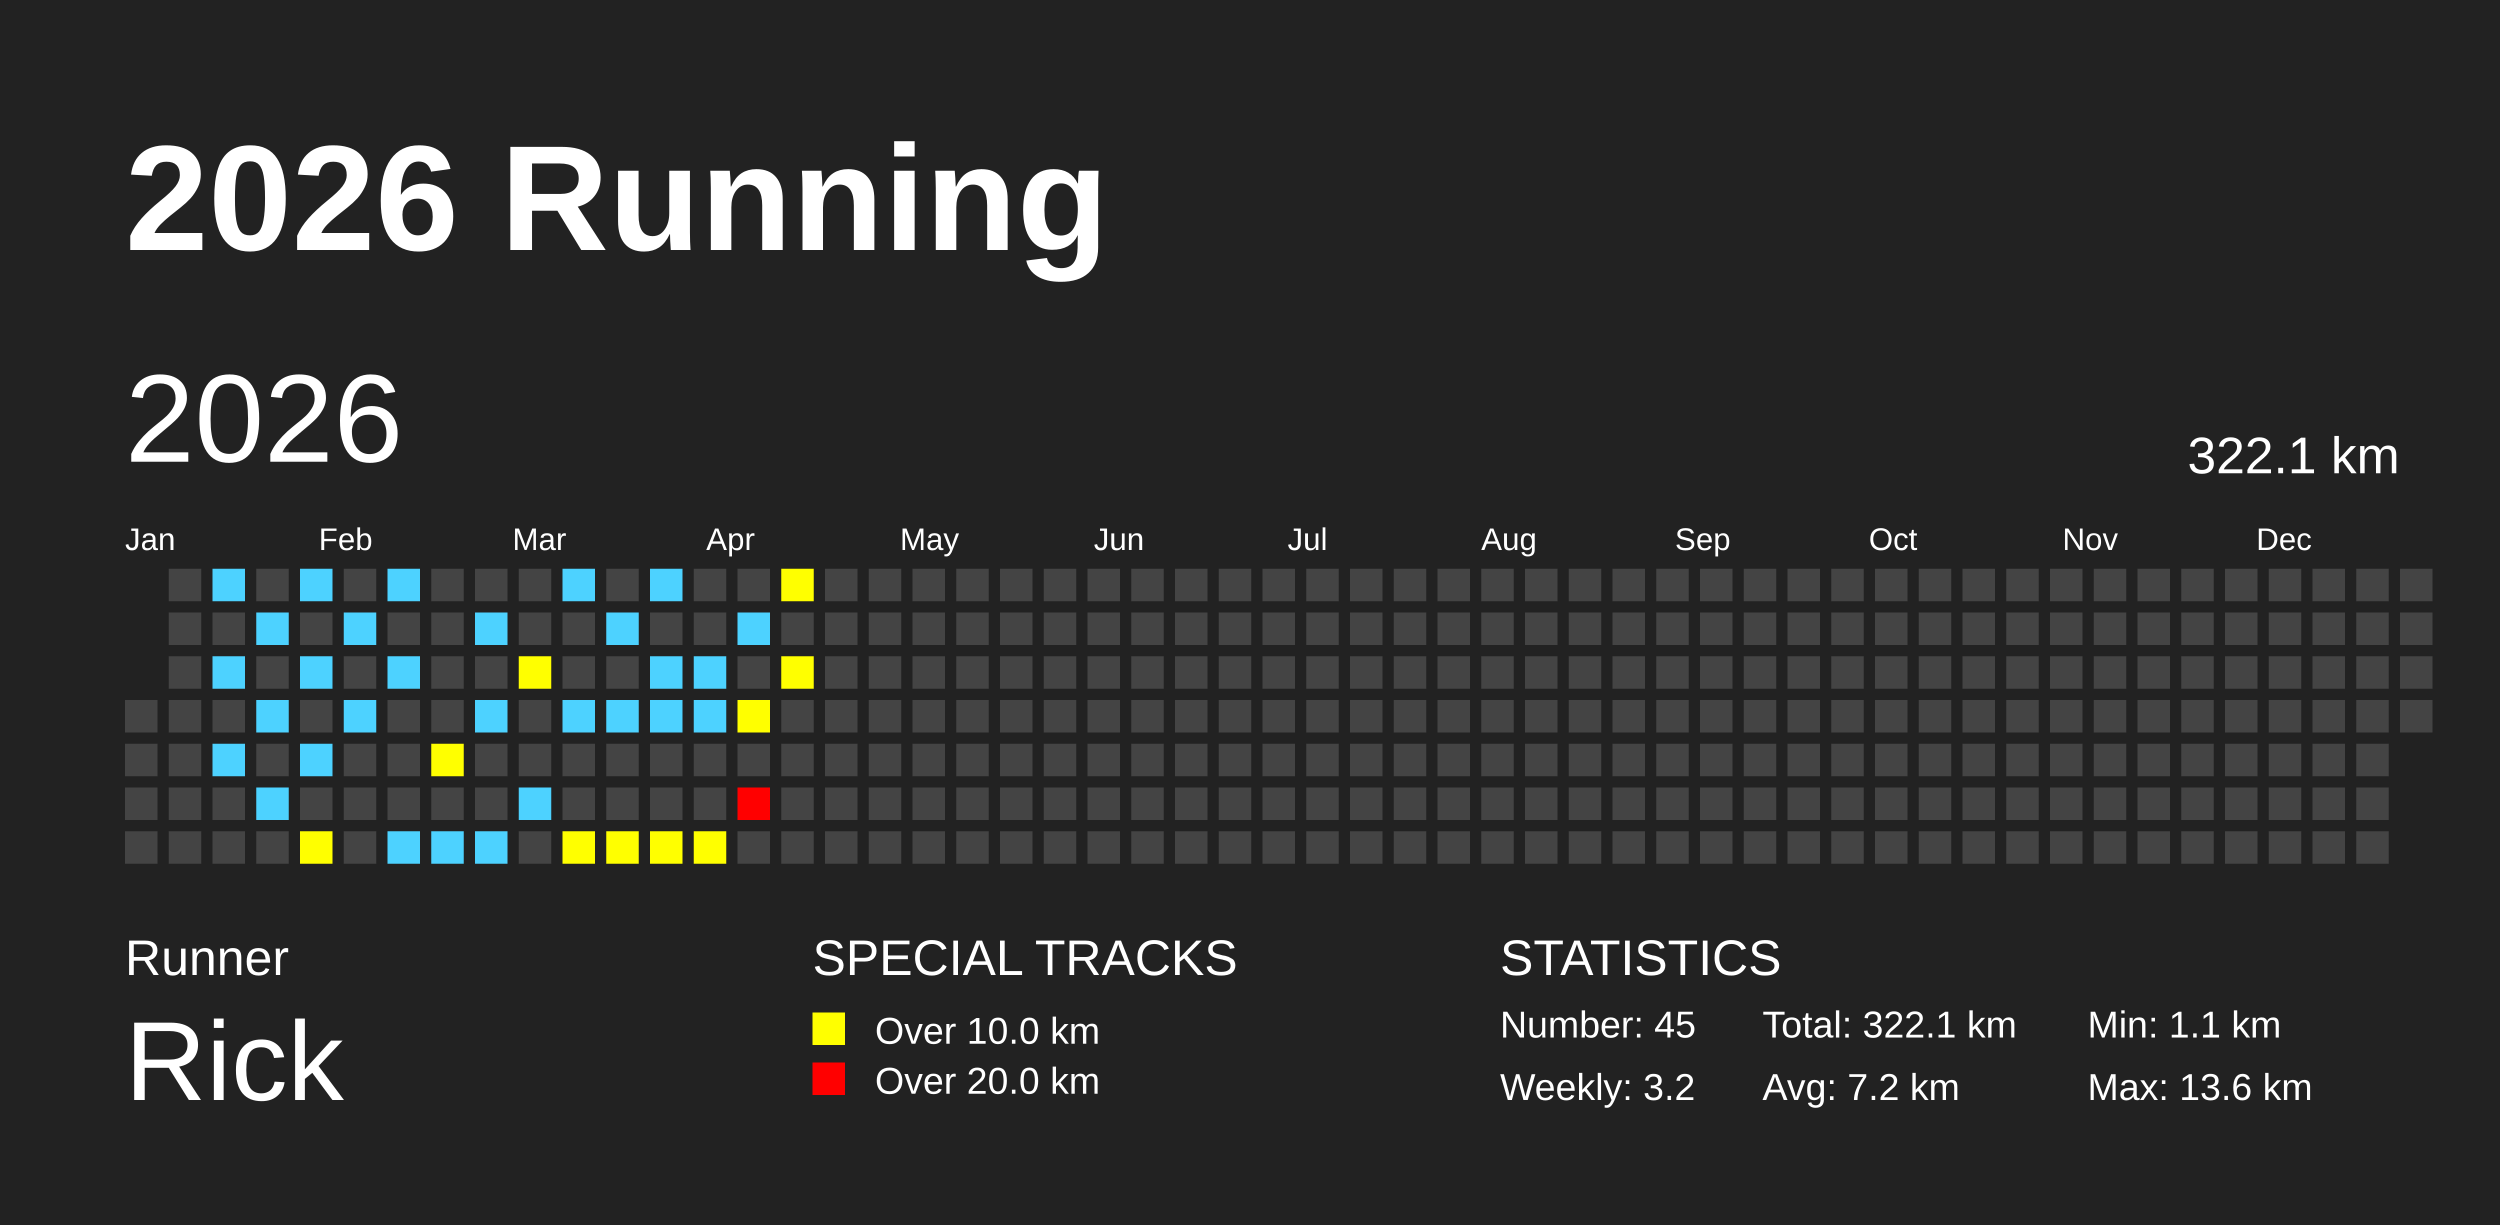
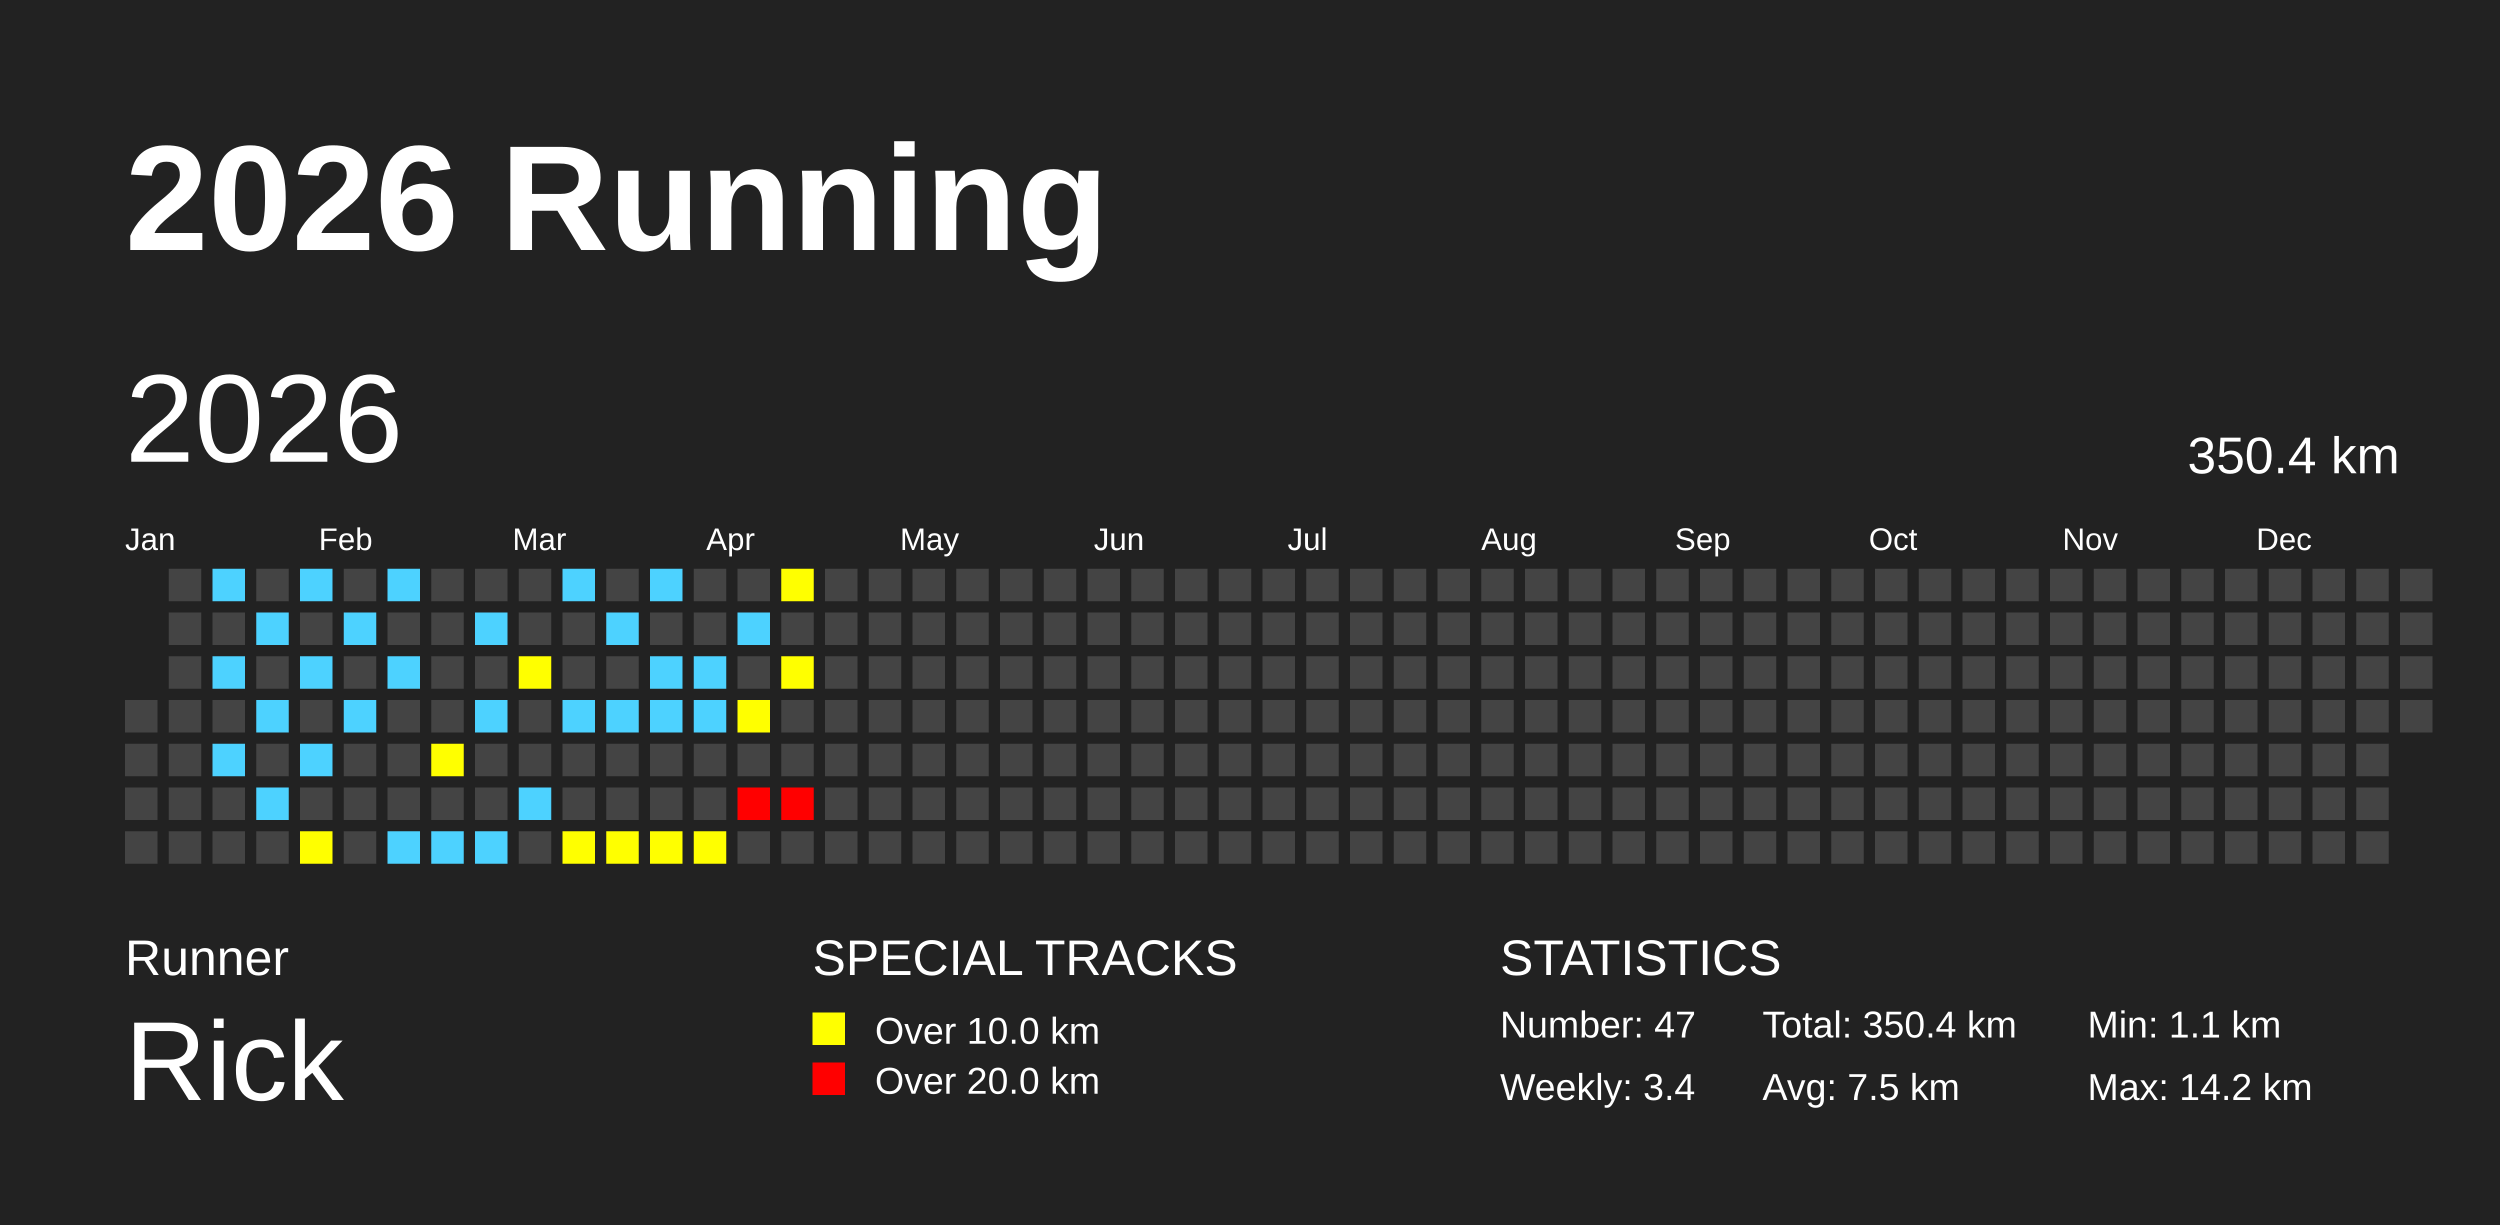
<svg xmlns="http://www.w3.org/2000/svg" baseProfile="full" height="98mm" version="1.1" viewBox="0,0,200,98" width="200mm">
  <defs>
    <pattern height="2" id="indoor-stripe" patternUnits="userSpaceOnUse" width="2">
      <line stroke="white" stroke-opacity="0.45" stroke-width="0.5" x1="0" x2="2" y1="2" y2="0" />
    </pattern>
  </defs>
  <rect fill="#222222" height="98" width="200" x="0" y="0" />
  <text fill="#FFFFFF" style="font-size:12px; font-family:Arial; font-weight:bold;" x="10" y="20">2026 Running</text>
  <text fill="#FFFFFF" style="font-size:4px; font-family:Arial" x="10" y="78">Runner</text>
  <text fill="#FFFFFF" style="font-size:9px; font-family:Arial" x="10" y="88">Rick</text>
  <text fill="#FFFFFF" style="font-size:4px; font-family:Arial" x="65" y="78">SPECIAL TRACKS</text>
  <rect fill="yellow" height="2.6" width="2.6" x="65" y="81" />
  <text fill="#FFFFFF" style="font-size:3px; font-family:Arial" x="70" y="83.5">Over 10.0 km</text>
  <rect fill="red" height="2.6" width="2.6" x="65" y="85" />
  <text fill="#FFFFFF" style="font-size:3px; font-family:Arial" x="70" y="87.5">Over 20.0 km</text>
  <text fill="#FFFFFF" style="font-size:4px; font-family:Arial" x="120" y="78">STATISTICS</text>
-   <text fill="#FFFFFF" style="font-size:3px; font-family:Arial" x="120" y="83">Number: 45</text>
-   <text fill="#FFFFFF" style="font-size:3px; font-family:Arial" x="120" y="88">Weekly: 3.2</text>
-   <text fill="#FFFFFF" style="font-size:3px; font-family:Arial" x="141" y="83">Total: 322.1 km</text>
-   <text fill="#FFFFFF" style="font-size:3px; font-family:Arial" x="141" y="88">Avg: 7.2 km</text>
+   <text fill="#FFFFFF" style="font-size:3px; font-family:Arial" x="120" y="83">Number: 47</text>
+   <text fill="#FFFFFF" style="font-size:3px; font-family:Arial" x="120" y="88">Weekly: 3.4</text>
+   <text fill="#FFFFFF" style="font-size:3px; font-family:Arial" x="141" y="83">Total: 350.4 km</text>
+   <text fill="#FFFFFF" style="font-size:3px; font-family:Arial" x="141" y="88">Avg: 7.5 km</text>
  <text fill="#FFFFFF" style="font-size:3px; font-family:Arial" x="167" y="83">Min: 1.1 km</text>
-   <text fill="#FFFFFF" style="font-size:3px; font-family:Arial" x="167" y="88">Max: 13.6 km</text>
+   <text fill="#FFFFFF" style="font-size:3px; font-family:Arial" x="167" y="88">Max: 14.2 km</text>
  <text dominant-baseline="hanging" fill="#FFFFFF" style="font-size:10.0px; font-family:Arial;" x="10" y="30">2026</text>
-   <text dominant-baseline="hanging" fill="#FFFFFF" style="font-size:4.125px; font-family:Arial;" x="175" y="35">322.1 km</text>
+   <text dominant-baseline="hanging" fill="#FFFFFF" style="font-size:4.125px; font-family:Arial;" x="175" y="35">350.4 km</text>
  <text fill="#FFFFFF" style="font-size:2.5px; font-family:Arial" x="10.0" y="44">Jan</text>
  <text fill="#FFFFFF" style="font-size:2.5px; font-family:Arial" x="25.5" y="44">Feb</text>
  <text fill="#FFFFFF" style="font-size:2.5px; font-family:Arial" x="41.0" y="44">Mar</text>
  <text fill="#FFFFFF" style="font-size:2.5px; font-family:Arial" x="56.5" y="44">Apr</text>
  <text fill="#FFFFFF" style="font-size:2.5px; font-family:Arial" x="72.0" y="44">May</text>
  <text fill="#FFFFFF" style="font-size:2.5px; font-family:Arial" x="87.5" y="44">Jun</text>
  <text fill="#FFFFFF" style="font-size:2.5px; font-family:Arial" x="103.0" y="44">Jul</text>
  <text fill="#FFFFFF" style="font-size:2.5px; font-family:Arial" x="118.5" y="44">Aug</text>
  <text fill="#FFFFFF" style="font-size:2.5px; font-family:Arial" x="134.0" y="44">Sep</text>
  <text fill="#FFFFFF" style="font-size:2.5px; font-family:Arial" x="149.5" y="44">Oct</text>
  <text fill="#FFFFFF" style="font-size:2.5px; font-family:Arial" x="165.0" y="44">Nov</text>
  <text fill="#FFFFFF" style="font-size:2.5px; font-family:Arial" x="180.5" y="44">Dec</text>
  <rect fill="#444444" height="2.6" width="2.6" x="10.0" y="56.0" />
  <rect fill="#444444" height="2.6" width="2.6" x="10.0" y="59.5" />
  <rect fill="#444444" height="2.6" width="2.6" x="10.0" y="63.0" />
  <rect fill="#444444" height="2.6" width="2.6" x="10.0" y="66.5" />
  <rect fill="#444444" height="2.6" width="2.6" x="13.5" y="45.5" />
  <rect fill="#444444" height="2.6" width="2.6" x="13.5" y="49.0" />
  <rect fill="#444444" height="2.6" width="2.6" x="13.5" y="52.5" />
  <rect fill="#444444" height="2.6" width="2.6" x="13.5" y="56.0" />
  <rect fill="#444444" height="2.6" width="2.6" x="13.5" y="59.5" />
  <rect fill="#444444" height="2.6" width="2.6" x="13.5" y="63.0" />
  <rect fill="#444444" height="2.6" width="2.6" x="13.5" y="66.5" />
  <rect fill="#4DD2FF" height="2.6" width="2.6" x="17.0" y="45.5" />
  <rect fill="#444444" height="2.6" width="2.6" x="17.0" y="49.0" />
  <rect fill="#4DD2FF" height="2.6" width="2.6" x="17.0" y="52.5" />
  <rect fill="#444444" height="2.6" width="2.6" x="17.0" y="56.0" />
  <rect fill="#4DD2FF" height="2.6" width="2.6" x="17.0" y="59.5" />
  <rect fill="#444444" height="2.6" width="2.6" x="17.0" y="63.0" />
  <rect fill="#444444" height="2.6" width="2.6" x="17.0" y="66.5" />
  <rect fill="#444444" height="2.6" width="2.6" x="20.5" y="45.5" />
  <rect fill="#4DD2FF" height="2.6" width="2.6" x="20.5" y="49.0" />
  <rect fill="#444444" height="2.6" width="2.6" x="20.5" y="52.5" />
  <rect fill="#4DD2FF" height="2.6" width="2.6" x="20.5" y="56.0" />
  <rect fill="#444444" height="2.6" width="2.6" x="20.5" y="59.5" />
  <rect fill="#4DD2FF" height="2.6" width="2.6" x="20.5" y="63.0" />
  <rect fill="#444444" height="2.6" width="2.6" x="20.5" y="66.5" />
  <rect fill="#4DD2FF" height="2.6" width="2.6" x="24.0" y="45.5" />
  <rect fill="#444444" height="2.6" width="2.6" x="24.0" y="49.0" />
  <rect fill="#4DD2FF" height="2.6" width="2.6" x="24.0" y="52.5" />
  <rect fill="#444444" height="2.6" width="2.6" x="24.0" y="56.0" />
  <rect fill="#4DD2FF" height="2.6" width="2.6" x="24.0" y="59.5" />
  <rect fill="#444444" height="2.6" width="2.6" x="24.0" y="63.0" />
  <rect fill="yellow" height="2.6" width="2.6" x="24.0" y="66.5" />
  <rect fill="#444444" height="2.6" width="2.6" x="27.5" y="45.5" />
  <rect fill="#4DD2FF" height="2.6" width="2.6" x="27.5" y="49.0" />
  <rect fill="#444444" height="2.6" width="2.6" x="27.5" y="52.5" />
  <rect fill="#4DD2FF" height="2.6" width="2.6" x="27.5" y="56.0" />
  <rect fill="#444444" height="2.6" width="2.6" x="27.5" y="59.5" />
  <rect fill="#444444" height="2.6" width="2.6" x="27.5" y="63.0" />
  <rect fill="#444444" height="2.6" width="2.6" x="27.5" y="66.5" />
  <rect fill="#4DD2FF" height="2.6" width="2.6" x="31.0" y="45.5" />
  <rect fill="#444444" height="2.6" width="2.6" x="31.0" y="49.0" />
  <rect fill="#4DD2FF" height="2.6" width="2.6" x="31.0" y="52.5" />
  <rect fill="#444444" height="2.6" width="2.6" x="31.0" y="56.0" />
  <rect fill="#444444" height="2.6" width="2.6" x="31.0" y="59.5" />
  <rect fill="#444444" height="2.6" width="2.6" x="31.0" y="63.0" />
  <rect fill="#4DD2FF" height="2.6" width="2.6" x="31.0" y="66.5" />
  <rect fill="#444444" height="2.6" width="2.6" x="34.5" y="45.5" />
  <rect fill="#444444" height="2.6" width="2.6" x="34.5" y="49.0" />
  <rect fill="#444444" height="2.6" width="2.6" x="34.5" y="52.5" />
  <rect fill="#444444" height="2.6" width="2.6" x="34.5" y="56.0" />
  <rect fill="yellow" height="2.6" width="2.6" x="34.5" y="59.5" />
  <rect fill="#444444" height="2.6" width="2.6" x="34.5" y="63.0" />
  <rect fill="#4DD2FF" height="2.6" width="2.6" x="34.5" y="66.5" />
  <rect fill="#444444" height="2.6" width="2.6" x="38.0" y="45.5" />
  <rect fill="#4DD2FF" height="2.6" width="2.6" x="38.0" y="49.0" />
  <rect fill="#444444" height="2.6" width="2.6" x="38.0" y="52.5" />
  <rect fill="#4DD2FF" height="2.6" width="2.6" x="38.0" y="56.0" />
  <rect fill="#444444" height="2.6" width="2.6" x="38.0" y="59.5" />
  <rect fill="#444444" height="2.6" width="2.6" x="38.0" y="63.0" />
  <rect fill="#4DD2FF" height="2.6" width="2.6" x="38.0" y="66.5" />
  <rect fill="#444444" height="2.6" width="2.6" x="41.5" y="45.5" />
  <rect fill="#444444" height="2.6" width="2.6" x="41.5" y="49.0" />
  <rect fill="yellow" height="2.6" width="2.6" x="41.5" y="52.5" />
  <rect fill="#444444" height="2.6" width="2.6" x="41.5" y="56.0" />
  <rect fill="#444444" height="2.6" width="2.6" x="41.5" y="59.5" />
  <rect fill="#4DD2FF" height="2.6" width="2.6" x="41.5" y="63.0" />
  <rect fill="#444444" height="2.6" width="2.6" x="41.5" y="66.5" />
  <rect fill="#4DD2FF" height="2.6" width="2.6" x="45.0" y="45.5" />
  <rect fill="#444444" height="2.6" width="2.6" x="45.0" y="49.0" />
  <rect fill="#444444" height="2.6" width="2.6" x="45.0" y="52.5" />
  <rect fill="#4DD2FF" height="2.6" width="2.6" x="45.0" y="56.0" />
  <rect fill="#444444" height="2.6" width="2.6" x="45.0" y="59.5" />
  <rect fill="#444444" height="2.6" width="2.6" x="45.0" y="63.0" />
  <rect fill="yellow" height="2.6" width="2.6" x="45.0" y="66.5" />
  <rect fill="#444444" height="2.6" width="2.6" x="48.5" y="45.5" />
  <rect fill="#4DD2FF" height="2.6" width="2.6" x="48.5" y="49.0" />
  <rect fill="#444444" height="2.6" width="2.6" x="48.5" y="52.5" />
  <rect fill="#4DD2FF" height="2.6" width="2.6" x="48.5" y="56.0" />
  <rect fill="#444444" height="2.6" width="2.6" x="48.5" y="59.5" />
  <rect fill="#444444" height="2.6" width="2.6" x="48.5" y="63.0" />
  <rect fill="yellow" height="2.6" width="2.6" x="48.5" y="66.5" />
  <rect fill="#4DD2FF" height="2.6" width="2.6" x="52.0" y="45.5" />
  <rect fill="#444444" height="2.6" width="2.6" x="52.0" y="49.0" />
  <rect fill="#4DD2FF" height="2.6" width="2.6" x="52.0" y="52.5" />
  <rect fill="#4DD2FF" height="2.6" width="2.6" x="52.0" y="56.0" />
  <rect fill="#444444" height="2.6" width="2.6" x="52.0" y="59.5" />
  <rect fill="#444444" height="2.6" width="2.6" x="52.0" y="63.0" />
  <rect fill="yellow" height="2.6" width="2.6" x="52.0" y="66.5" />
  <rect fill="#444444" height="2.6" width="2.6" x="55.5" y="45.5" />
  <rect fill="#444444" height="2.6" width="2.6" x="55.5" y="49.0" />
  <rect fill="#4DD2FF" height="2.6" width="2.6" x="55.5" y="52.5" />
  <rect fill="#4DD2FF" height="2.6" width="2.6" x="55.5" y="56.0" />
  <rect fill="#444444" height="2.6" width="2.6" x="55.5" y="59.5" />
  <rect fill="#444444" height="2.6" width="2.6" x="55.5" y="63.0" />
  <rect fill="yellow" height="2.6" width="2.6" x="55.5" y="66.5" />
  <rect fill="#444444" height="2.6" width="2.6" x="59.0" y="45.5" />
  <rect fill="#4DD2FF" height="2.6" width="2.6" x="59.0" y="49.0" />
  <rect fill="#444444" height="2.6" width="2.6" x="59.0" y="52.5" />
  <rect fill="yellow" height="2.6" width="2.6" x="59.0" y="56.0" />
  <rect fill="#444444" height="2.6" width="2.6" x="59.0" y="59.5" />
  <rect fill="red" height="2.6" width="2.6" x="59.0" y="63.0" />
  <rect fill="#444444" height="2.6" width="2.6" x="59.0" y="66.5" />
  <rect fill="yellow" height="2.6" width="2.6" x="62.5" y="45.5" />
  <rect fill="#444444" height="2.6" width="2.6" x="62.5" y="49.0" />
  <rect fill="yellow" height="2.6" width="2.6" x="62.5" y="52.5" />
  <rect fill="#444444" height="2.6" width="2.6" x="62.5" y="56.0" />
  <rect fill="#444444" height="2.6" width="2.6" x="62.5" y="59.5" />
-   <rect fill="#444444" height="2.6" width="2.6" x="62.5" y="63.0" />
+   <rect fill="red" height="2.6" width="2.6" x="62.5" y="63.0" />
  <rect fill="#444444" height="2.6" width="2.6" x="62.5" y="66.5" />
  <rect fill="#444444" height="2.6" width="2.6" x="66.0" y="45.5" />
  <rect fill="#444444" height="2.6" width="2.6" x="66.0" y="49.0" />
  <rect fill="#444444" height="2.6" width="2.6" x="66.0" y="52.5" />
  <rect fill="#444444" height="2.6" width="2.6" x="66.0" y="56.0" />
  <rect fill="#444444" height="2.6" width="2.6" x="66.0" y="59.5" />
  <rect fill="#444444" height="2.6" width="2.6" x="66.0" y="63.0" />
  <rect fill="#444444" height="2.6" width="2.6" x="66.0" y="66.5" />
  <rect fill="#444444" height="2.6" width="2.6" x="69.5" y="45.5" />
  <rect fill="#444444" height="2.6" width="2.6" x="69.5" y="49.0" />
  <rect fill="#444444" height="2.6" width="2.6" x="69.5" y="52.5" />
  <rect fill="#444444" height="2.6" width="2.6" x="69.5" y="56.0" />
  <rect fill="#444444" height="2.6" width="2.6" x="69.5" y="59.5" />
  <rect fill="#444444" height="2.6" width="2.6" x="69.5" y="63.0" />
  <rect fill="#444444" height="2.6" width="2.6" x="69.5" y="66.5" />
  <rect fill="#444444" height="2.6" width="2.6" x="73.0" y="45.5" />
  <rect fill="#444444" height="2.6" width="2.6" x="73.0" y="49.0" />
  <rect fill="#444444" height="2.6" width="2.6" x="73.0" y="52.5" />
  <rect fill="#444444" height="2.6" width="2.6" x="73.0" y="56.0" />
  <rect fill="#444444" height="2.6" width="2.6" x="73.0" y="59.5" />
  <rect fill="#444444" height="2.6" width="2.6" x="73.0" y="63.0" />
  <rect fill="#444444" height="2.6" width="2.6" x="73.0" y="66.5" />
  <rect fill="#444444" height="2.6" width="2.6" x="76.5" y="45.5" />
  <rect fill="#444444" height="2.6" width="2.6" x="76.5" y="49.0" />
  <rect fill="#444444" height="2.6" width="2.6" x="76.5" y="52.5" />
  <rect fill="#444444" height="2.6" width="2.6" x="76.5" y="56.0" />
  <rect fill="#444444" height="2.6" width="2.6" x="76.5" y="59.5" />
  <rect fill="#444444" height="2.6" width="2.6" x="76.5" y="63.0" />
  <rect fill="#444444" height="2.6" width="2.6" x="76.5" y="66.5" />
  <rect fill="#444444" height="2.6" width="2.6" x="80.0" y="45.5" />
  <rect fill="#444444" height="2.6" width="2.6" x="80.0" y="49.0" />
  <rect fill="#444444" height="2.6" width="2.6" x="80.0" y="52.5" />
  <rect fill="#444444" height="2.6" width="2.6" x="80.0" y="56.0" />
  <rect fill="#444444" height="2.6" width="2.6" x="80.0" y="59.5" />
  <rect fill="#444444" height="2.6" width="2.6" x="80.0" y="63.0" />
  <rect fill="#444444" height="2.6" width="2.6" x="80.0" y="66.5" />
  <rect fill="#444444" height="2.6" width="2.6" x="83.5" y="45.5" />
  <rect fill="#444444" height="2.6" width="2.6" x="83.5" y="49.0" />
  <rect fill="#444444" height="2.6" width="2.6" x="83.5" y="52.5" />
  <rect fill="#444444" height="2.6" width="2.6" x="83.5" y="56.0" />
  <rect fill="#444444" height="2.6" width="2.6" x="83.5" y="59.5" />
  <rect fill="#444444" height="2.6" width="2.6" x="83.5" y="63.0" />
  <rect fill="#444444" height="2.6" width="2.6" x="83.5" y="66.5" />
  <rect fill="#444444" height="2.6" width="2.6" x="87.0" y="45.5" />
  <rect fill="#444444" height="2.6" width="2.6" x="87.0" y="49.0" />
  <rect fill="#444444" height="2.6" width="2.6" x="87.0" y="52.5" />
  <rect fill="#444444" height="2.6" width="2.6" x="87.0" y="56.0" />
  <rect fill="#444444" height="2.6" width="2.6" x="87.0" y="59.5" />
  <rect fill="#444444" height="2.6" width="2.6" x="87.0" y="63.0" />
  <rect fill="#444444" height="2.6" width="2.6" x="87.0" y="66.5" />
  <rect fill="#444444" height="2.6" width="2.6" x="90.5" y="45.5" />
  <rect fill="#444444" height="2.6" width="2.6" x="90.5" y="49.0" />
  <rect fill="#444444" height="2.6" width="2.6" x="90.5" y="52.5" />
  <rect fill="#444444" height="2.6" width="2.6" x="90.5" y="56.0" />
  <rect fill="#444444" height="2.6" width="2.6" x="90.5" y="59.5" />
  <rect fill="#444444" height="2.6" width="2.6" x="90.5" y="63.0" />
  <rect fill="#444444" height="2.6" width="2.6" x="90.5" y="66.5" />
  <rect fill="#444444" height="2.6" width="2.6" x="94.0" y="45.5" />
  <rect fill="#444444" height="2.6" width="2.6" x="94.0" y="49.0" />
  <rect fill="#444444" height="2.6" width="2.6" x="94.0" y="52.5" />
  <rect fill="#444444" height="2.6" width="2.6" x="94.0" y="56.0" />
  <rect fill="#444444" height="2.6" width="2.6" x="94.0" y="59.5" />
  <rect fill="#444444" height="2.6" width="2.6" x="94.0" y="63.0" />
  <rect fill="#444444" height="2.6" width="2.6" x="94.0" y="66.5" />
  <rect fill="#444444" height="2.6" width="2.6" x="97.5" y="45.5" />
  <rect fill="#444444" height="2.6" width="2.6" x="97.5" y="49.0" />
  <rect fill="#444444" height="2.6" width="2.6" x="97.5" y="52.5" />
  <rect fill="#444444" height="2.6" width="2.6" x="97.5" y="56.0" />
  <rect fill="#444444" height="2.6" width="2.6" x="97.5" y="59.5" />
  <rect fill="#444444" height="2.6" width="2.6" x="97.5" y="63.0" />
  <rect fill="#444444" height="2.6" width="2.6" x="97.5" y="66.5" />
  <rect fill="#444444" height="2.6" width="2.6" x="101.0" y="45.5" />
  <rect fill="#444444" height="2.6" width="2.6" x="101.0" y="49.0" />
  <rect fill="#444444" height="2.6" width="2.6" x="101.0" y="52.5" />
  <rect fill="#444444" height="2.6" width="2.6" x="101.0" y="56.0" />
  <rect fill="#444444" height="2.6" width="2.6" x="101.0" y="59.5" />
  <rect fill="#444444" height="2.6" width="2.6" x="101.0" y="63.0" />
  <rect fill="#444444" height="2.6" width="2.6" x="101.0" y="66.5" />
  <rect fill="#444444" height="2.6" width="2.6" x="104.5" y="45.5" />
  <rect fill="#444444" height="2.6" width="2.6" x="104.5" y="49.0" />
  <rect fill="#444444" height="2.6" width="2.6" x="104.5" y="52.5" />
  <rect fill="#444444" height="2.6" width="2.6" x="104.5" y="56.0" />
  <rect fill="#444444" height="2.6" width="2.6" x="104.5" y="59.5" />
  <rect fill="#444444" height="2.6" width="2.6" x="104.5" y="63.0" />
  <rect fill="#444444" height="2.6" width="2.6" x="104.5" y="66.5" />
  <rect fill="#444444" height="2.6" width="2.6" x="108.0" y="45.5" />
  <rect fill="#444444" height="2.6" width="2.6" x="108.0" y="49.0" />
  <rect fill="#444444" height="2.6" width="2.6" x="108.0" y="52.5" />
  <rect fill="#444444" height="2.6" width="2.6" x="108.0" y="56.0" />
  <rect fill="#444444" height="2.6" width="2.6" x="108.0" y="59.5" />
  <rect fill="#444444" height="2.6" width="2.6" x="108.0" y="63.0" />
  <rect fill="#444444" height="2.6" width="2.6" x="108.0" y="66.5" />
  <rect fill="#444444" height="2.6" width="2.6" x="111.5" y="45.5" />
  <rect fill="#444444" height="2.6" width="2.6" x="111.5" y="49.0" />
  <rect fill="#444444" height="2.6" width="2.6" x="111.5" y="52.5" />
  <rect fill="#444444" height="2.6" width="2.6" x="111.5" y="56.0" />
  <rect fill="#444444" height="2.6" width="2.6" x="111.5" y="59.5" />
  <rect fill="#444444" height="2.6" width="2.6" x="111.5" y="63.0" />
  <rect fill="#444444" height="2.6" width="2.6" x="111.5" y="66.5" />
  <rect fill="#444444" height="2.6" width="2.6" x="115.0" y="45.5" />
  <rect fill="#444444" height="2.6" width="2.6" x="115.0" y="49.0" />
  <rect fill="#444444" height="2.6" width="2.6" x="115.0" y="52.5" />
  <rect fill="#444444" height="2.6" width="2.6" x="115.0" y="56.0" />
  <rect fill="#444444" height="2.6" width="2.6" x="115.0" y="59.5" />
  <rect fill="#444444" height="2.6" width="2.6" x="115.0" y="63.0" />
  <rect fill="#444444" height="2.6" width="2.6" x="115.0" y="66.5" />
  <rect fill="#444444" height="2.6" width="2.6" x="118.5" y="45.5" />
  <rect fill="#444444" height="2.6" width="2.6" x="118.5" y="49.0" />
  <rect fill="#444444" height="2.6" width="2.6" x="118.5" y="52.5" />
  <rect fill="#444444" height="2.6" width="2.6" x="118.5" y="56.0" />
  <rect fill="#444444" height="2.6" width="2.6" x="118.5" y="59.5" />
  <rect fill="#444444" height="2.6" width="2.6" x="118.5" y="63.0" />
  <rect fill="#444444" height="2.6" width="2.6" x="118.5" y="66.5" />
  <rect fill="#444444" height="2.6" width="2.6" x="122.0" y="45.5" />
  <rect fill="#444444" height="2.6" width="2.6" x="122.0" y="49.0" />
  <rect fill="#444444" height="2.6" width="2.6" x="122.0" y="52.5" />
  <rect fill="#444444" height="2.6" width="2.6" x="122.0" y="56.0" />
  <rect fill="#444444" height="2.6" width="2.6" x="122.0" y="59.5" />
  <rect fill="#444444" height="2.6" width="2.6" x="122.0" y="63.0" />
  <rect fill="#444444" height="2.6" width="2.6" x="122.0" y="66.5" />
  <rect fill="#444444" height="2.6" width="2.6" x="125.5" y="45.5" />
  <rect fill="#444444" height="2.6" width="2.6" x="125.5" y="49.0" />
  <rect fill="#444444" height="2.6" width="2.6" x="125.5" y="52.5" />
  <rect fill="#444444" height="2.6" width="2.6" x="125.5" y="56.0" />
  <rect fill="#444444" height="2.6" width="2.6" x="125.5" y="59.5" />
  <rect fill="#444444" height="2.6" width="2.6" x="125.5" y="63.0" />
  <rect fill="#444444" height="2.6" width="2.6" x="125.5" y="66.5" />
  <rect fill="#444444" height="2.6" width="2.6" x="129.0" y="45.5" />
  <rect fill="#444444" height="2.6" width="2.6" x="129.0" y="49.0" />
  <rect fill="#444444" height="2.6" width="2.6" x="129.0" y="52.5" />
  <rect fill="#444444" height="2.6" width="2.6" x="129.0" y="56.0" />
  <rect fill="#444444" height="2.6" width="2.6" x="129.0" y="59.5" />
  <rect fill="#444444" height="2.6" width="2.6" x="129.0" y="63.0" />
  <rect fill="#444444" height="2.6" width="2.6" x="129.0" y="66.5" />
  <rect fill="#444444" height="2.6" width="2.6" x="132.5" y="45.5" />
  <rect fill="#444444" height="2.6" width="2.6" x="132.5" y="49.0" />
  <rect fill="#444444" height="2.6" width="2.6" x="132.5" y="52.5" />
  <rect fill="#444444" height="2.6" width="2.6" x="132.5" y="56.0" />
  <rect fill="#444444" height="2.6" width="2.6" x="132.5" y="59.5" />
  <rect fill="#444444" height="2.6" width="2.6" x="132.5" y="63.0" />
  <rect fill="#444444" height="2.6" width="2.6" x="132.5" y="66.5" />
  <rect fill="#444444" height="2.6" width="2.6" x="136.0" y="45.5" />
  <rect fill="#444444" height="2.6" width="2.6" x="136.0" y="49.0" />
  <rect fill="#444444" height="2.6" width="2.6" x="136.0" y="52.5" />
  <rect fill="#444444" height="2.6" width="2.6" x="136.0" y="56.0" />
  <rect fill="#444444" height="2.6" width="2.6" x="136.0" y="59.5" />
  <rect fill="#444444" height="2.6" width="2.6" x="136.0" y="63.0" />
  <rect fill="#444444" height="2.6" width="2.6" x="136.0" y="66.5" />
  <rect fill="#444444" height="2.6" width="2.6" x="139.5" y="45.5" />
  <rect fill="#444444" height="2.6" width="2.6" x="139.5" y="49.0" />
  <rect fill="#444444" height="2.6" width="2.6" x="139.5" y="52.5" />
  <rect fill="#444444" height="2.6" width="2.6" x="139.5" y="56.0" />
  <rect fill="#444444" height="2.6" width="2.6" x="139.5" y="59.5" />
  <rect fill="#444444" height="2.6" width="2.6" x="139.5" y="63.0" />
  <rect fill="#444444" height="2.6" width="2.6" x="139.5" y="66.5" />
  <rect fill="#444444" height="2.6" width="2.6" x="143.0" y="45.5" />
  <rect fill="#444444" height="2.6" width="2.6" x="143.0" y="49.0" />
  <rect fill="#444444" height="2.6" width="2.6" x="143.0" y="52.5" />
  <rect fill="#444444" height="2.6" width="2.6" x="143.0" y="56.0" />
  <rect fill="#444444" height="2.6" width="2.6" x="143.0" y="59.5" />
  <rect fill="#444444" height="2.6" width="2.6" x="143.0" y="63.0" />
  <rect fill="#444444" height="2.6" width="2.6" x="143.0" y="66.5" />
  <rect fill="#444444" height="2.6" width="2.6" x="146.5" y="45.5" />
  <rect fill="#444444" height="2.6" width="2.6" x="146.5" y="49.0" />
  <rect fill="#444444" height="2.6" width="2.6" x="146.5" y="52.5" />
  <rect fill="#444444" height="2.6" width="2.6" x="146.5" y="56.0" />
  <rect fill="#444444" height="2.6" width="2.6" x="146.5" y="59.5" />
  <rect fill="#444444" height="2.6" width="2.6" x="146.5" y="63.0" />
  <rect fill="#444444" height="2.6" width="2.6" x="146.5" y="66.5" />
  <rect fill="#444444" height="2.6" width="2.6" x="150.0" y="45.5" />
  <rect fill="#444444" height="2.6" width="2.6" x="150.0" y="49.0" />
  <rect fill="#444444" height="2.6" width="2.6" x="150.0" y="52.5" />
  <rect fill="#444444" height="2.6" width="2.6" x="150.0" y="56.0" />
  <rect fill="#444444" height="2.6" width="2.6" x="150.0" y="59.5" />
  <rect fill="#444444" height="2.6" width="2.6" x="150.0" y="63.0" />
  <rect fill="#444444" height="2.6" width="2.6" x="150.0" y="66.5" />
  <rect fill="#444444" height="2.6" width="2.6" x="153.5" y="45.5" />
  <rect fill="#444444" height="2.6" width="2.6" x="153.5" y="49.0" />
  <rect fill="#444444" height="2.6" width="2.6" x="153.5" y="52.5" />
  <rect fill="#444444" height="2.6" width="2.6" x="153.5" y="56.0" />
  <rect fill="#444444" height="2.6" width="2.6" x="153.5" y="59.5" />
  <rect fill="#444444" height="2.6" width="2.6" x="153.5" y="63.0" />
  <rect fill="#444444" height="2.6" width="2.6" x="153.5" y="66.5" />
  <rect fill="#444444" height="2.6" width="2.6" x="157.0" y="45.5" />
  <rect fill="#444444" height="2.6" width="2.6" x="157.0" y="49.0" />
  <rect fill="#444444" height="2.6" width="2.6" x="157.0" y="52.5" />
  <rect fill="#444444" height="2.6" width="2.6" x="157.0" y="56.0" />
  <rect fill="#444444" height="2.6" width="2.6" x="157.0" y="59.5" />
  <rect fill="#444444" height="2.6" width="2.6" x="157.0" y="63.0" />
  <rect fill="#444444" height="2.6" width="2.6" x="157.0" y="66.5" />
  <rect fill="#444444" height="2.6" width="2.6" x="160.5" y="45.5" />
  <rect fill="#444444" height="2.6" width="2.6" x="160.5" y="49.0" />
  <rect fill="#444444" height="2.6" width="2.6" x="160.5" y="52.5" />
  <rect fill="#444444" height="2.6" width="2.6" x="160.5" y="56.0" />
  <rect fill="#444444" height="2.6" width="2.6" x="160.5" y="59.5" />
  <rect fill="#444444" height="2.6" width="2.6" x="160.5" y="63.0" />
  <rect fill="#444444" height="2.6" width="2.6" x="160.5" y="66.5" />
  <rect fill="#444444" height="2.6" width="2.6" x="164.0" y="45.5" />
  <rect fill="#444444" height="2.6" width="2.6" x="164.0" y="49.0" />
  <rect fill="#444444" height="2.6" width="2.6" x="164.0" y="52.5" />
  <rect fill="#444444" height="2.6" width="2.6" x="164.0" y="56.0" />
  <rect fill="#444444" height="2.6" width="2.6" x="164.0" y="59.5" />
  <rect fill="#444444" height="2.6" width="2.6" x="164.0" y="63.0" />
  <rect fill="#444444" height="2.6" width="2.6" x="164.0" y="66.5" />
  <rect fill="#444444" height="2.6" width="2.6" x="167.5" y="45.5" />
  <rect fill="#444444" height="2.6" width="2.6" x="167.5" y="49.0" />
  <rect fill="#444444" height="2.6" width="2.6" x="167.5" y="52.5" />
  <rect fill="#444444" height="2.6" width="2.6" x="167.5" y="56.0" />
  <rect fill="#444444" height="2.6" width="2.6" x="167.5" y="59.5" />
  <rect fill="#444444" height="2.6" width="2.6" x="167.5" y="63.0" />
  <rect fill="#444444" height="2.6" width="2.6" x="167.5" y="66.5" />
  <rect fill="#444444" height="2.6" width="2.6" x="171.0" y="45.5" />
  <rect fill="#444444" height="2.6" width="2.6" x="171.0" y="49.0" />
  <rect fill="#444444" height="2.6" width="2.6" x="171.0" y="52.5" />
  <rect fill="#444444" height="2.6" width="2.6" x="171.0" y="56.0" />
  <rect fill="#444444" height="2.6" width="2.6" x="171.0" y="59.5" />
  <rect fill="#444444" height="2.6" width="2.6" x="171.0" y="63.0" />
  <rect fill="#444444" height="2.6" width="2.6" x="171.0" y="66.5" />
  <rect fill="#444444" height="2.6" width="2.6" x="174.5" y="45.5" />
  <rect fill="#444444" height="2.6" width="2.6" x="174.5" y="49.0" />
  <rect fill="#444444" height="2.6" width="2.6" x="174.5" y="52.5" />
  <rect fill="#444444" height="2.6" width="2.6" x="174.5" y="56.0" />
  <rect fill="#444444" height="2.6" width="2.6" x="174.5" y="59.5" />
  <rect fill="#444444" height="2.6" width="2.6" x="174.5" y="63.0" />
  <rect fill="#444444" height="2.6" width="2.6" x="174.5" y="66.5" />
  <rect fill="#444444" height="2.6" width="2.6" x="178.0" y="45.5" />
  <rect fill="#444444" height="2.6" width="2.6" x="178.0" y="49.0" />
  <rect fill="#444444" height="2.6" width="2.6" x="178.0" y="52.5" />
  <rect fill="#444444" height="2.6" width="2.6" x="178.0" y="56.0" />
  <rect fill="#444444" height="2.6" width="2.6" x="178.0" y="59.5" />
  <rect fill="#444444" height="2.6" width="2.6" x="178.0" y="63.0" />
  <rect fill="#444444" height="2.6" width="2.6" x="178.0" y="66.5" />
  <rect fill="#444444" height="2.6" width="2.6" x="181.5" y="45.5" />
  <rect fill="#444444" height="2.6" width="2.6" x="181.5" y="49.0" />
  <rect fill="#444444" height="2.6" width="2.6" x="181.5" y="52.5" />
  <rect fill="#444444" height="2.6" width="2.6" x="181.5" y="56.0" />
  <rect fill="#444444" height="2.6" width="2.6" x="181.5" y="59.5" />
  <rect fill="#444444" height="2.6" width="2.6" x="181.5" y="63.0" />
  <rect fill="#444444" height="2.6" width="2.6" x="181.5" y="66.5" />
  <rect fill="#444444" height="2.6" width="2.6" x="185.0" y="45.5" />
  <rect fill="#444444" height="2.6" width="2.6" x="185.0" y="49.0" />
  <rect fill="#444444" height="2.6" width="2.6" x="185.0" y="52.5" />
  <rect fill="#444444" height="2.6" width="2.6" x="185.0" y="56.0" />
  <rect fill="#444444" height="2.6" width="2.6" x="185.0" y="59.5" />
  <rect fill="#444444" height="2.6" width="2.6" x="185.0" y="63.0" />
  <rect fill="#444444" height="2.6" width="2.6" x="185.0" y="66.5" />
  <rect fill="#444444" height="2.6" width="2.6" x="188.5" y="45.5" />
  <rect fill="#444444" height="2.6" width="2.6" x="188.5" y="49.0" />
  <rect fill="#444444" height="2.6" width="2.6" x="188.5" y="52.5" />
  <rect fill="#444444" height="2.6" width="2.6" x="188.5" y="56.0" />
  <rect fill="#444444" height="2.6" width="2.6" x="188.5" y="59.5" />
  <rect fill="#444444" height="2.6" width="2.6" x="188.5" y="63.0" />
  <rect fill="#444444" height="2.6" width="2.6" x="188.5" y="66.5" />
  <rect fill="#444444" height="2.6" width="2.6" x="192.0" y="45.5" />
  <rect fill="#444444" height="2.6" width="2.6" x="192.0" y="49.0" />
  <rect fill="#444444" height="2.6" width="2.6" x="192.0" y="52.5" />
  <rect fill="#444444" height="2.6" width="2.6" x="192.0" y="56.0" />
</svg>
